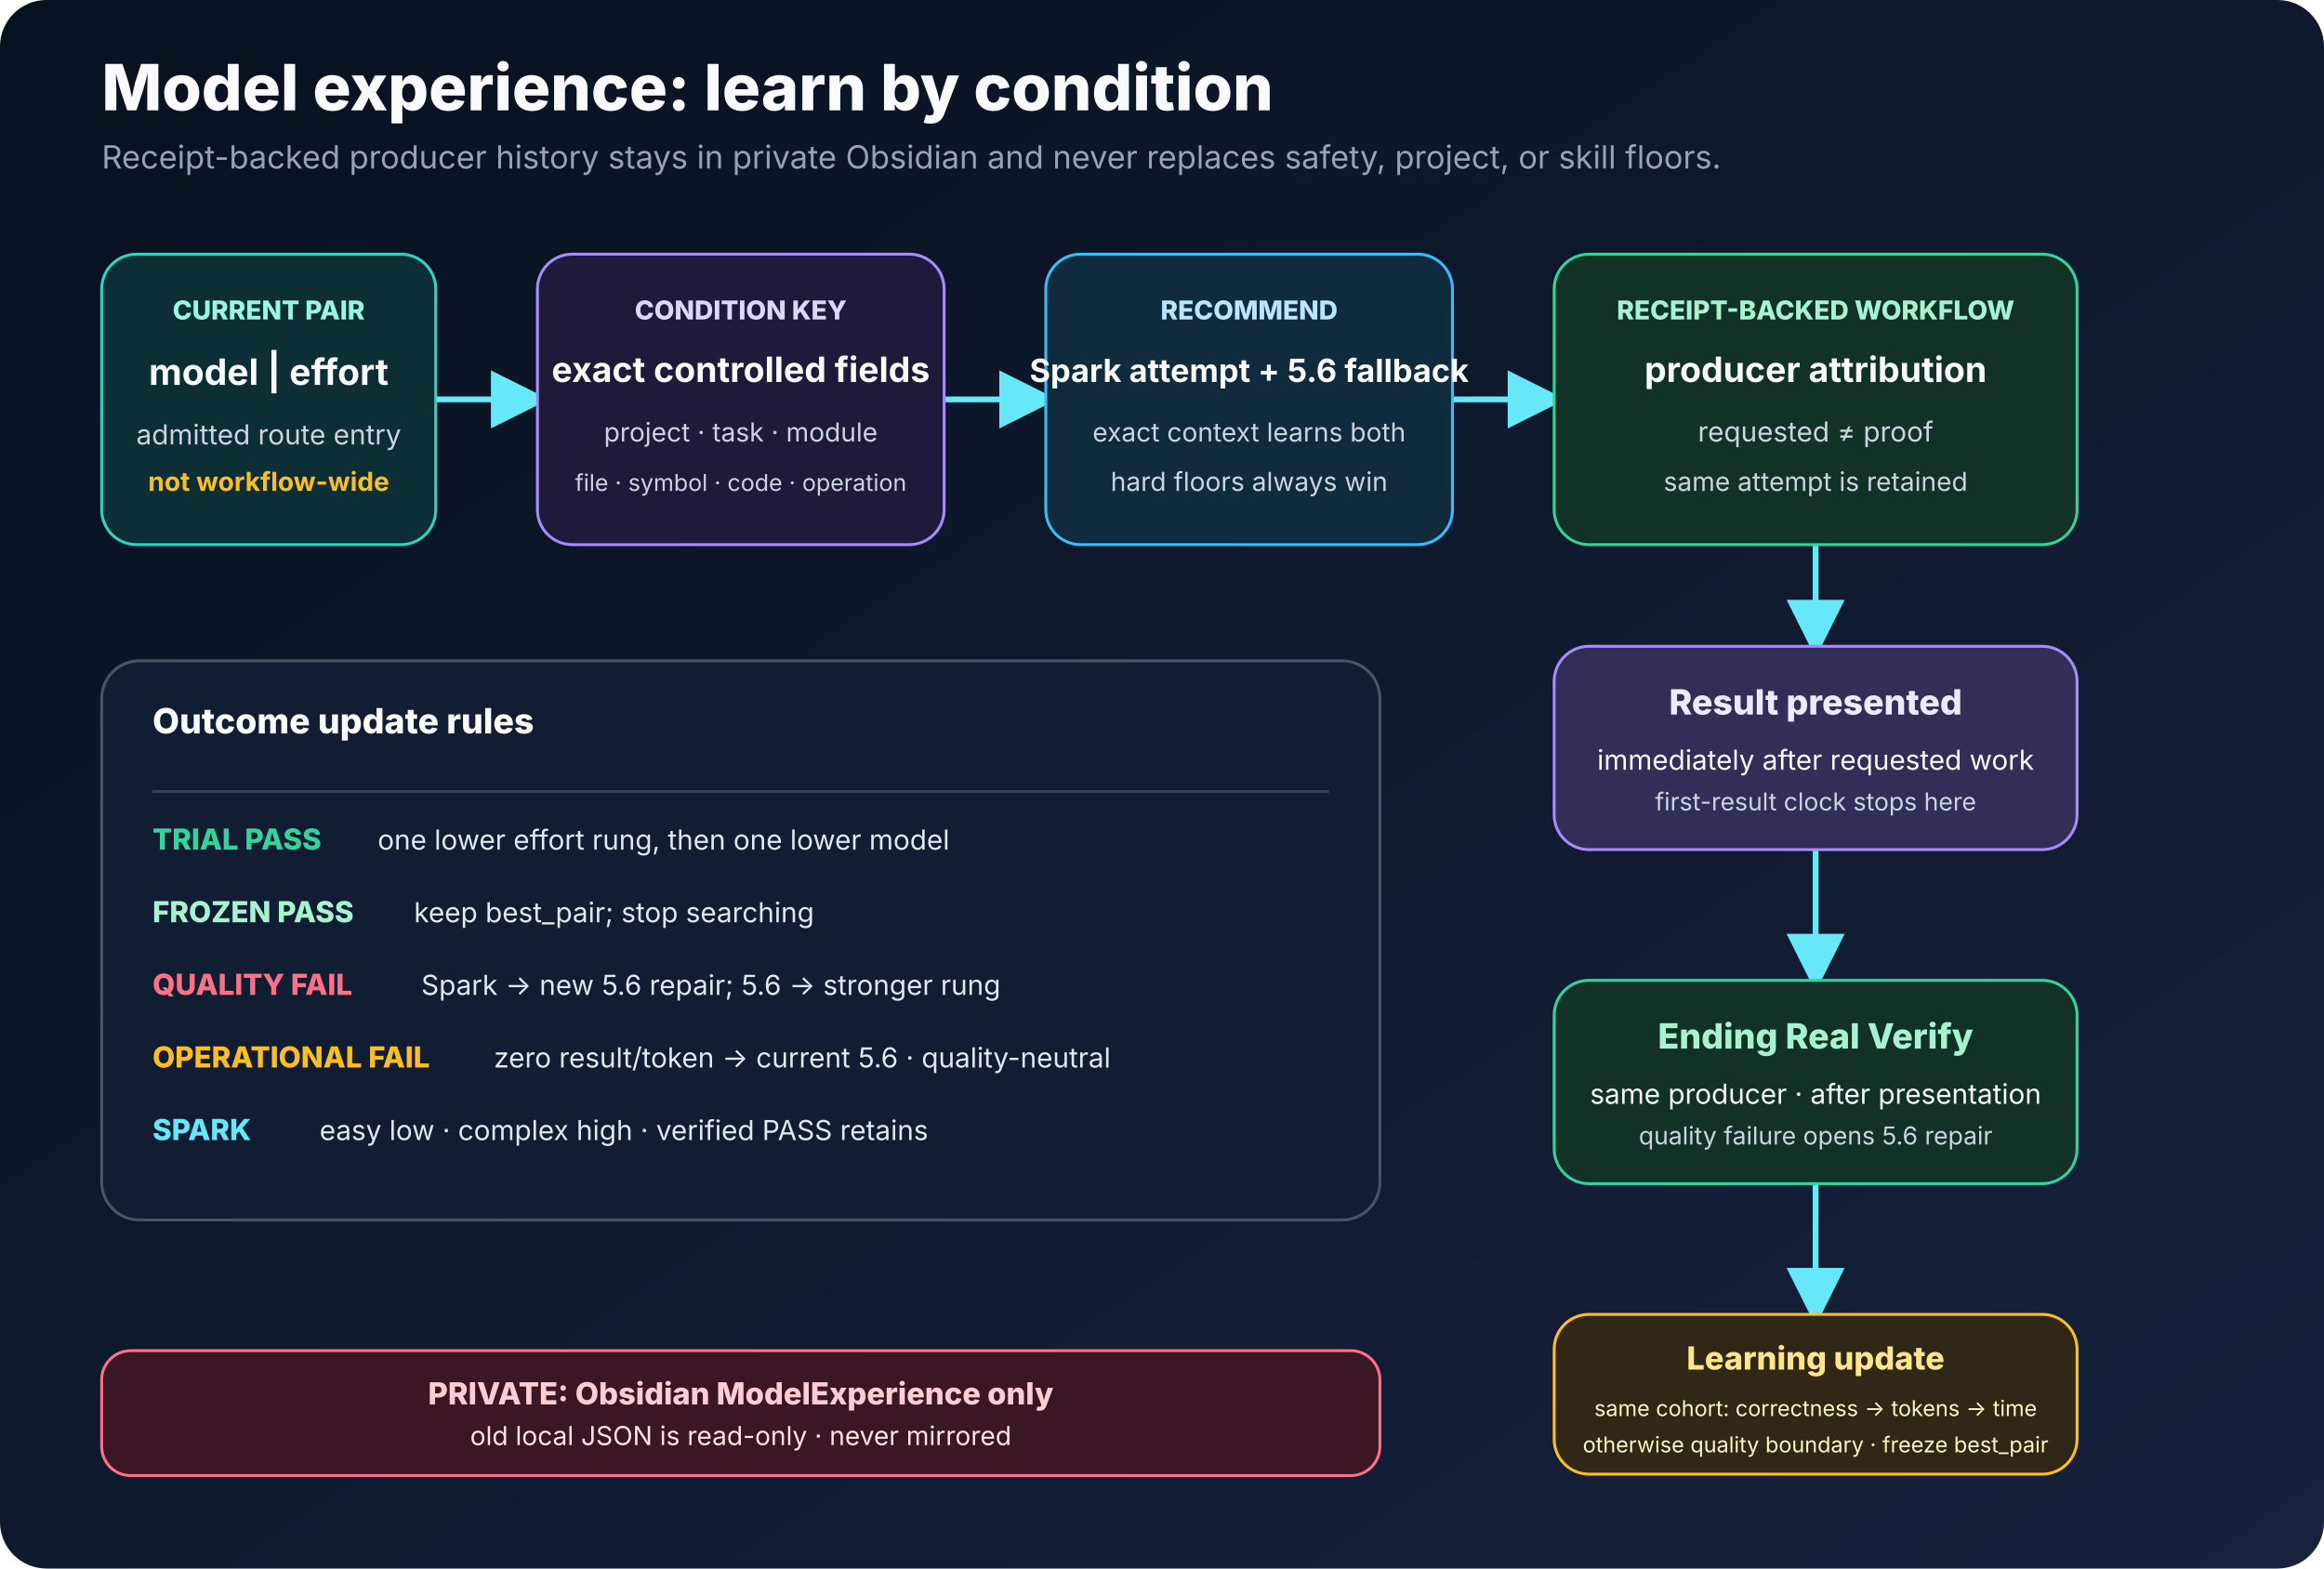
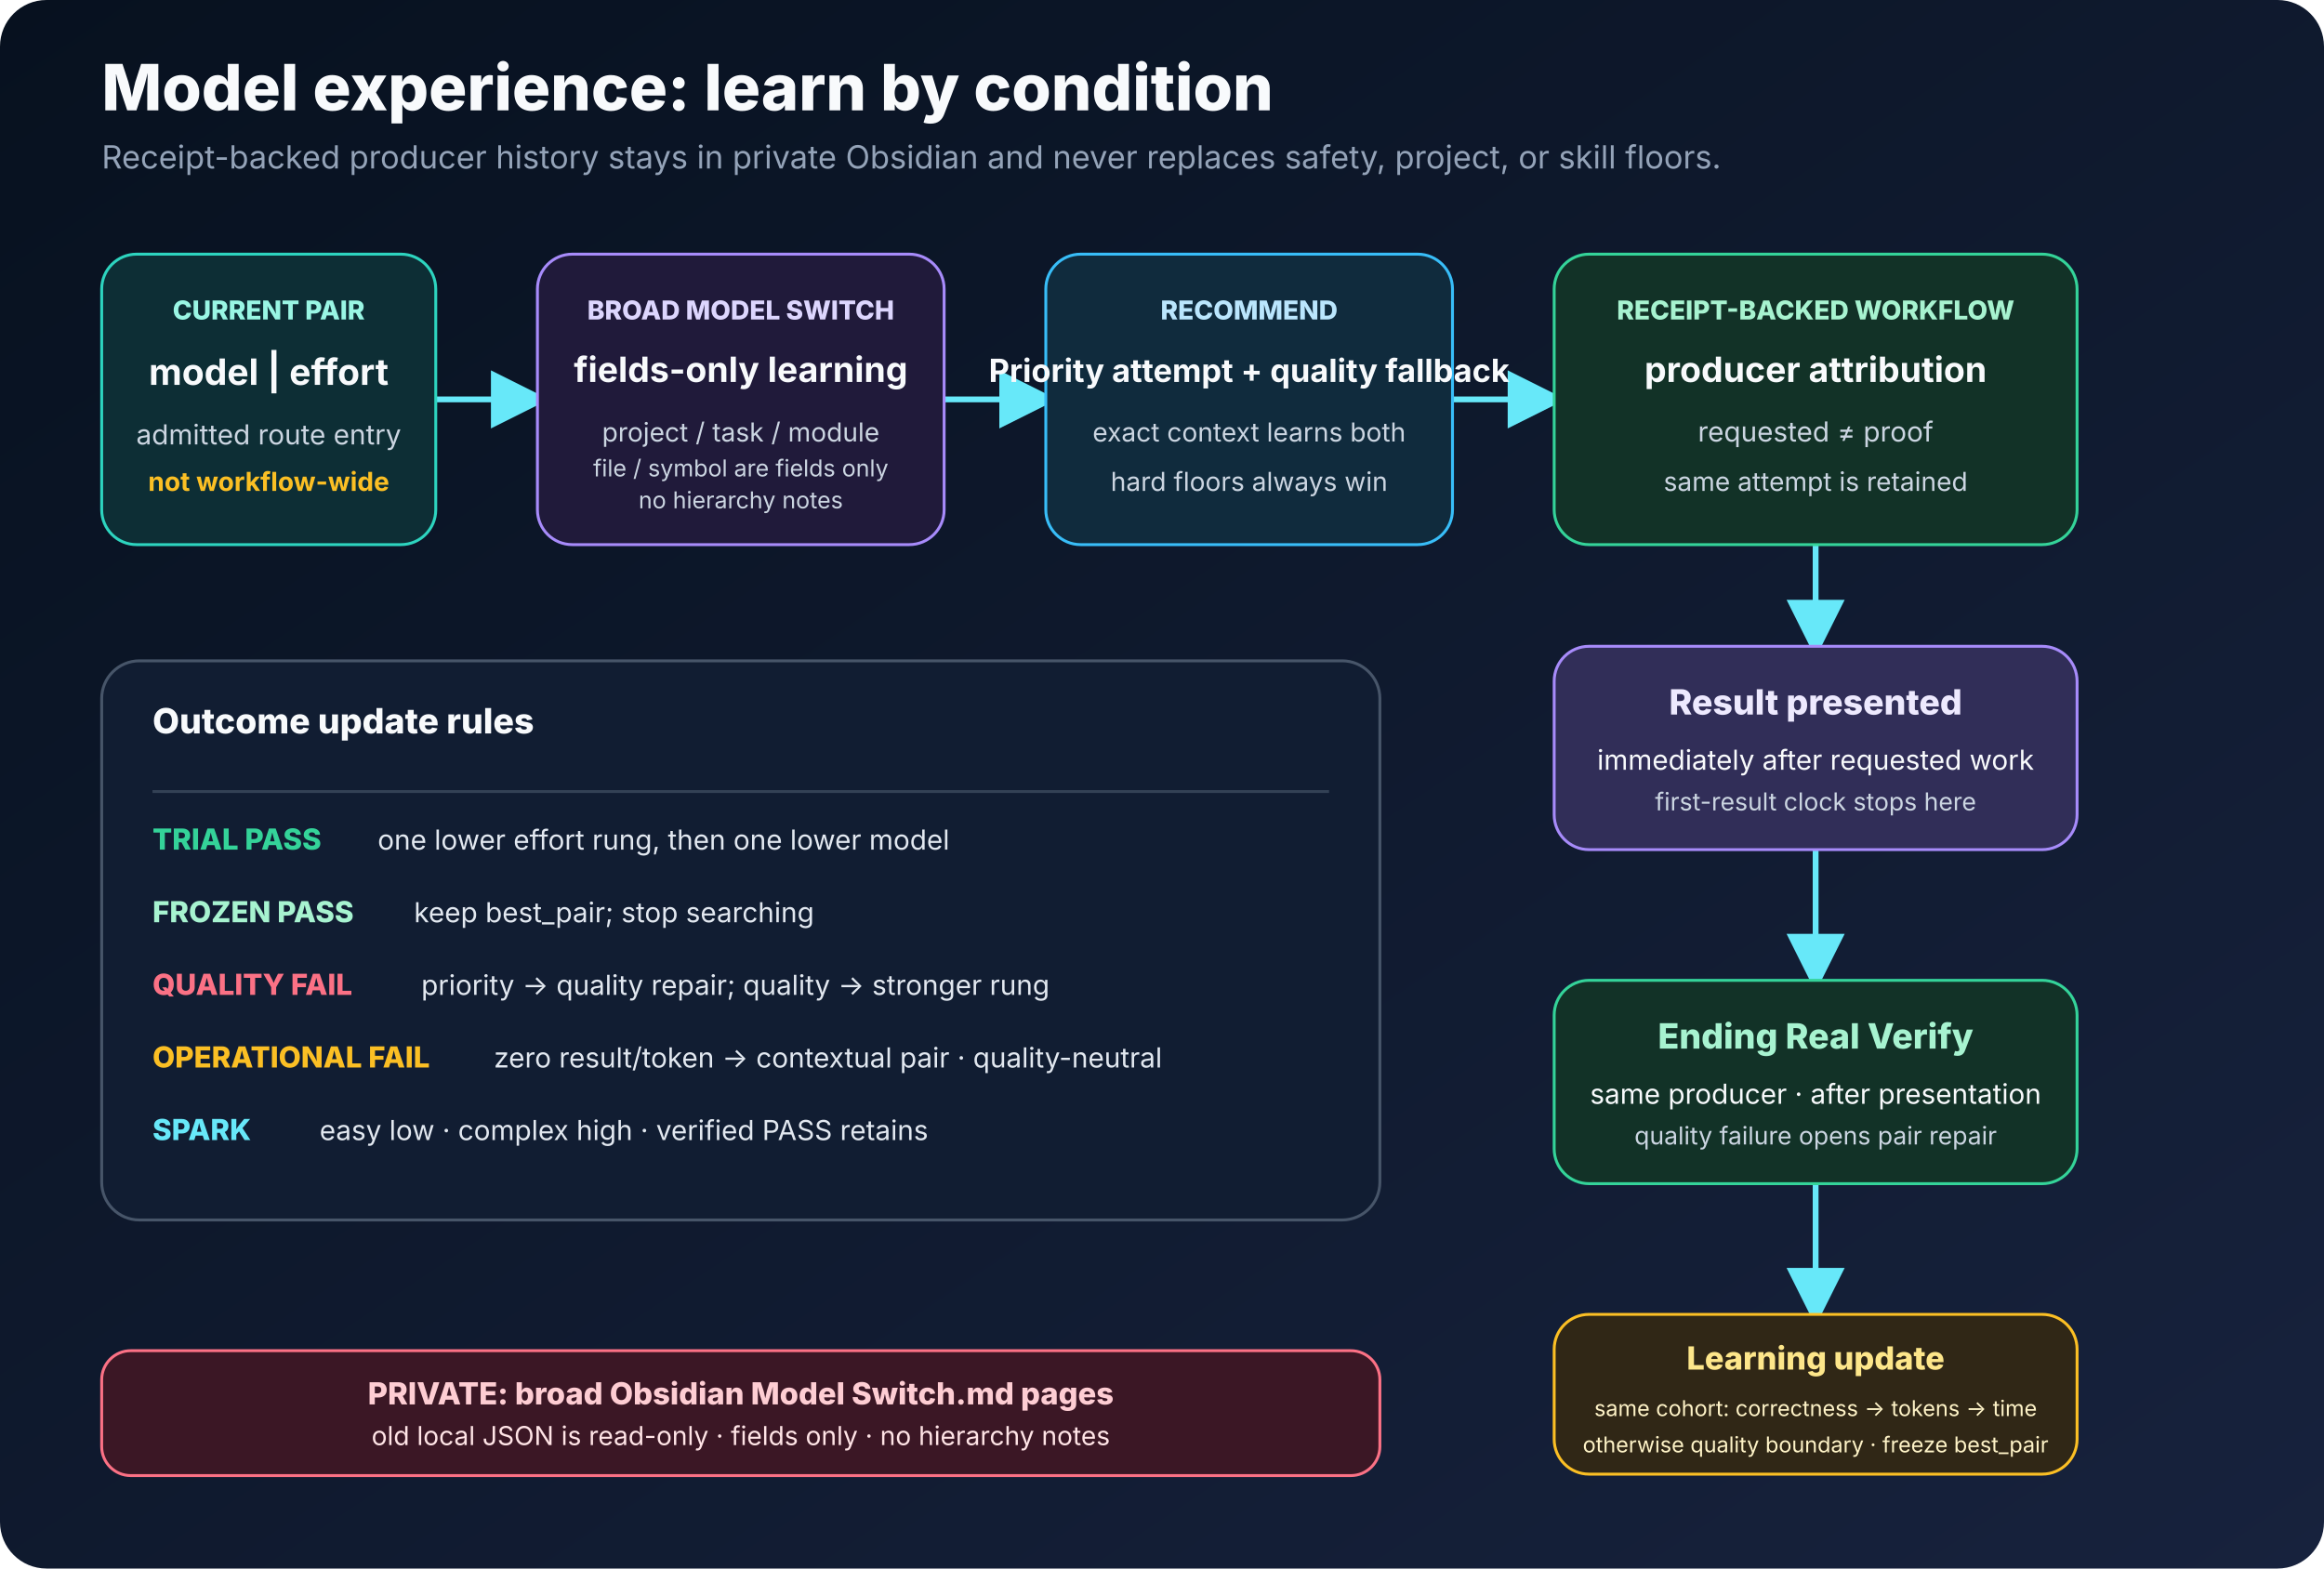
<svg xmlns="http://www.w3.org/2000/svg" width="1600" height="1080" viewBox="0 0 1600 1080" role="img" aria-labelledby="title desc">
  <defs>
    <linearGradient id="bg" x1="0" y1="0" x2="1" y2="1">
      <stop stop-color="#07111f" />
      <stop offset="1" stop-color="#17223d" />
    </linearGradient>
    <marker id="arrow" markerWidth="10" markerHeight="10" refX="8" refY="5" orient="auto">
      <path d="M0 0L10 5L0 10z" fill="#67e8f9" />
    </marker>
    <style>text{font-family:Inter,ui-sans-serif,-apple-system,BlinkMacSystemFont,"Segoe UI",sans-serif}</style>
  </defs>
  <rect width="1600" height="1080" rx="32" fill="url(#bg)" />
  <text x="70" y="76" fill="#f8fafc" font-size="44" font-weight="800">Model experience: learn by condition</text>
  <text x="70" y="116" fill="#94a3b8" font-size="22">Receipt-backed producer history stays in private Obsidian and never replaces safety, project, or skill floors.</text>
  <g stroke="#67e8f9" stroke-width="4" fill="none" marker-end="url(#arrow)">
    <path d="M300 275H370" />
    <path d="M650 275H720" />
    <path d="M1000 275H1070" />
    <path d="M1250 355V445" />
    <path d="M1250 585V675" />
    <path d="M1250 815V905" />
  </g>
  <g>
    <rect x="70" y="175" width="230" height="200" rx="24" fill="#0d2e35" stroke="#2dd4bf" stroke-width="2" />
    <text x="185" y="220" text-anchor="middle" fill="#99f6e4" font-size="18" font-weight="800">CURRENT PAIR</text>
    <text x="185" y="265" text-anchor="middle" fill="#f8fafc" font-size="25" font-weight="700">model | effort</text>
    <text x="185" y="306" text-anchor="middle" fill="#cbd5e1" font-size="19">admitted route entry</text>
    <text x="185" y="338" text-anchor="middle" fill="#fbbf24" font-size="18" font-weight="700">not workflow-wide</text>
    <rect x="370" y="175" width="280" height="200" rx="24" fill="#201a3a" stroke="#a78bfa" stroke-width="2" />
-     <text x="510" y="220" text-anchor="middle" fill="#ddd6fe" font-size="18" font-weight="800">CONDITION KEY</text>
-     <text x="510" y="263" text-anchor="middle" fill="#f8fafc" font-size="24" font-weight="700">exact controlled fields</text>
-     <text x="510" y="304" text-anchor="middle" fill="#cbd5e1" font-size="18">project · task · module</text>
-     <text x="510" y="338" text-anchor="middle" fill="#cbd5e1" font-size="16">file · symbol · code · operation</text>
+     <text x="510" y="220" text-anchor="middle" fill="#ddd6fe" font-size="18" font-weight="800">BROAD MODEL SWITCH</text>
+     <text x="510" y="263" text-anchor="middle" fill="#f8fafc" font-size="24" font-weight="700">fields-only learning</text>
+     <text x="510" y="304" text-anchor="middle" fill="#cbd5e1" font-size="18">project / task / module</text>
+     <text x="510" y="328" text-anchor="middle" fill="#cbd5e1" font-size="16">file / symbol are fields only</text>
+     <text x="510" y="350" text-anchor="middle" fill="#cbd5e1" font-size="16">no hierarchy notes</text>
    <rect x="720" y="175" width="280" height="200" rx="24" fill="#102b3d" stroke="#38bdf8" stroke-width="2" />
    <text x="860" y="220" text-anchor="middle" fill="#bae6fd" font-size="18" font-weight="800">RECOMMEND</text>
-     <text x="860" y="263" text-anchor="middle" fill="#f8fafc" font-size="22" font-weight="700">Spark attempt + 5.6 fallback</text>
+     <text x="860" y="263" text-anchor="middle" fill="#f8fafc" font-size="22" font-weight="700">Priority attempt + quality fallback</text>
    <text x="860" y="304" text-anchor="middle" fill="#cbd5e1" font-size="18">exact context learns both</text>
    <text x="860" y="338" text-anchor="middle" fill="#cbd5e1" font-size="18">hard floors always win</text>
    <rect x="1070" y="175" width="360" height="200" rx="24" fill="#123227" stroke="#34d399" stroke-width="2" />
    <text x="1250" y="220" text-anchor="middle" fill="#a7f3d0" font-size="18" font-weight="800">RECEIPT-BACKED WORKFLOW</text>
    <text x="1250" y="263" text-anchor="middle" fill="#f8fafc" font-size="24" font-weight="700">producer attribution</text>
    <text x="1250" y="304" text-anchor="middle" fill="#cbd5e1" font-size="19">requested ≠ proof</text>
    <text x="1250" y="338" text-anchor="middle" fill="#cbd5e1" font-size="18">same attempt is retained</text>
  </g>
  <g>
    <rect x="1070" y="445" width="360" height="140" rx="24" fill="#312e58" stroke="#a78bfa" stroke-width="2" />
    <text x="1250" y="492" text-anchor="middle" fill="#ede9fe" font-size="24" font-weight="800">Result presented</text>
    <text x="1250" y="530" text-anchor="middle" fill="#f8fafc" font-size="19">immediately after requested work</text>
    <text x="1250" y="558" text-anchor="middle" fill="#cbd5e1" font-size="17">first-result clock stops here</text>
    <rect x="1070" y="675" width="360" height="140" rx="24" fill="#123227" stroke="#34d399" stroke-width="2" />
    <text x="1250" y="722" text-anchor="middle" fill="#a7f3d0" font-size="24" font-weight="800">Ending Real Verify</text>
    <text x="1250" y="760" text-anchor="middle" fill="#f8fafc" font-size="19">same producer · after presentation</text>
-     <text x="1250" y="788" text-anchor="middle" fill="#cbd5e1" font-size="17">quality failure opens 5.6 repair</text>
+     <text x="1250" y="788" text-anchor="middle" fill="#cbd5e1" font-size="17">quality failure opens pair repair</text>
    <rect x="1070" y="905" width="360" height="110" rx="24" fill="#302716" stroke="#fbbf24" stroke-width="2" />
    <text x="1250" y="943" text-anchor="middle" fill="#fde68a" font-size="22" font-weight="800">Learning update</text>
    <text x="1250" y="975" text-anchor="middle" fill="#fef3c7" font-size="15">same cohort: correctness → tokens → time</text>
    <text x="1250" y="1000" text-anchor="middle" fill="#fef3c7" font-size="15">otherwise quality boundary · freeze best_pair</text>
  </g>
  <g>
    <rect x="70" y="455" width="880" height="385" rx="26" fill="#111d32" stroke="#475569" stroke-width="2" />
    <text x="105" y="505" fill="#f8fafc" font-size="24" font-weight="800">Outcome update rules</text>
    <path d="M105 545H915" stroke="#334155" stroke-width="2" />
    <text x="105" y="585" fill="#34d399" font-size="20" font-weight="800">TRIAL PASS</text>
    <text x="260" y="585" fill="#e2e8f0" font-size="19">one lower effort rung, then one lower model</text>
    <text x="105" y="635" fill="#a7f3d0" font-size="20" font-weight="800">FROZEN PASS</text>
    <text x="285" y="635" fill="#e2e8f0" font-size="19">keep best_pair; stop searching</text>
    <text x="105" y="685" fill="#fb7185" font-size="20" font-weight="800">QUALITY FAIL</text>
-     <text x="290" y="685" fill="#e2e8f0" font-size="19">Spark → new 5.6 repair; 5.6 → stronger rung</text>
+     <text x="290" y="685" fill="#e2e8f0" font-size="19">priority → quality repair; quality → stronger rung</text>
    <text x="105" y="735" fill="#fbbf24" font-size="20" font-weight="800">OPERATIONAL FAIL</text>
-     <text x="340" y="735" fill="#e2e8f0" font-size="19">zero result/token → current 5.6 · quality-neutral</text>
+     <text x="340" y="735" fill="#e2e8f0" font-size="19">zero result/token → contextual pair · quality-neutral</text>
    <text x="105" y="785" fill="#67e8f9" font-size="20" font-weight="800">SPARK</text>
    <text x="220" y="785" fill="#e2e8f0" font-size="19">easy low · complex high · verified PASS retains</text>
  </g>
  <rect x="70" y="930" width="880" height="86" rx="20" fill="#3b1725" stroke="#fb7185" stroke-width="2" />
-   <text x="510" y="967" text-anchor="middle" fill="#fecdd3" font-size="21" font-weight="800">PRIVATE: Obsidian ModelExperience only</text>
-   <text x="510" y="995" text-anchor="middle" fill="#ffe4e6" font-size="18">old local JSON is read-only · never mirrored</text>
+   <text x="510" y="967" text-anchor="middle" fill="#fecdd3" font-size="21" font-weight="800">PRIVATE: broad Obsidian Model Switch.md pages</text>
+   <text x="510" y="995" text-anchor="middle" fill="#ffe4e6" font-size="18">old local JSON is read-only · fields only · no hierarchy notes</text>
</svg>
